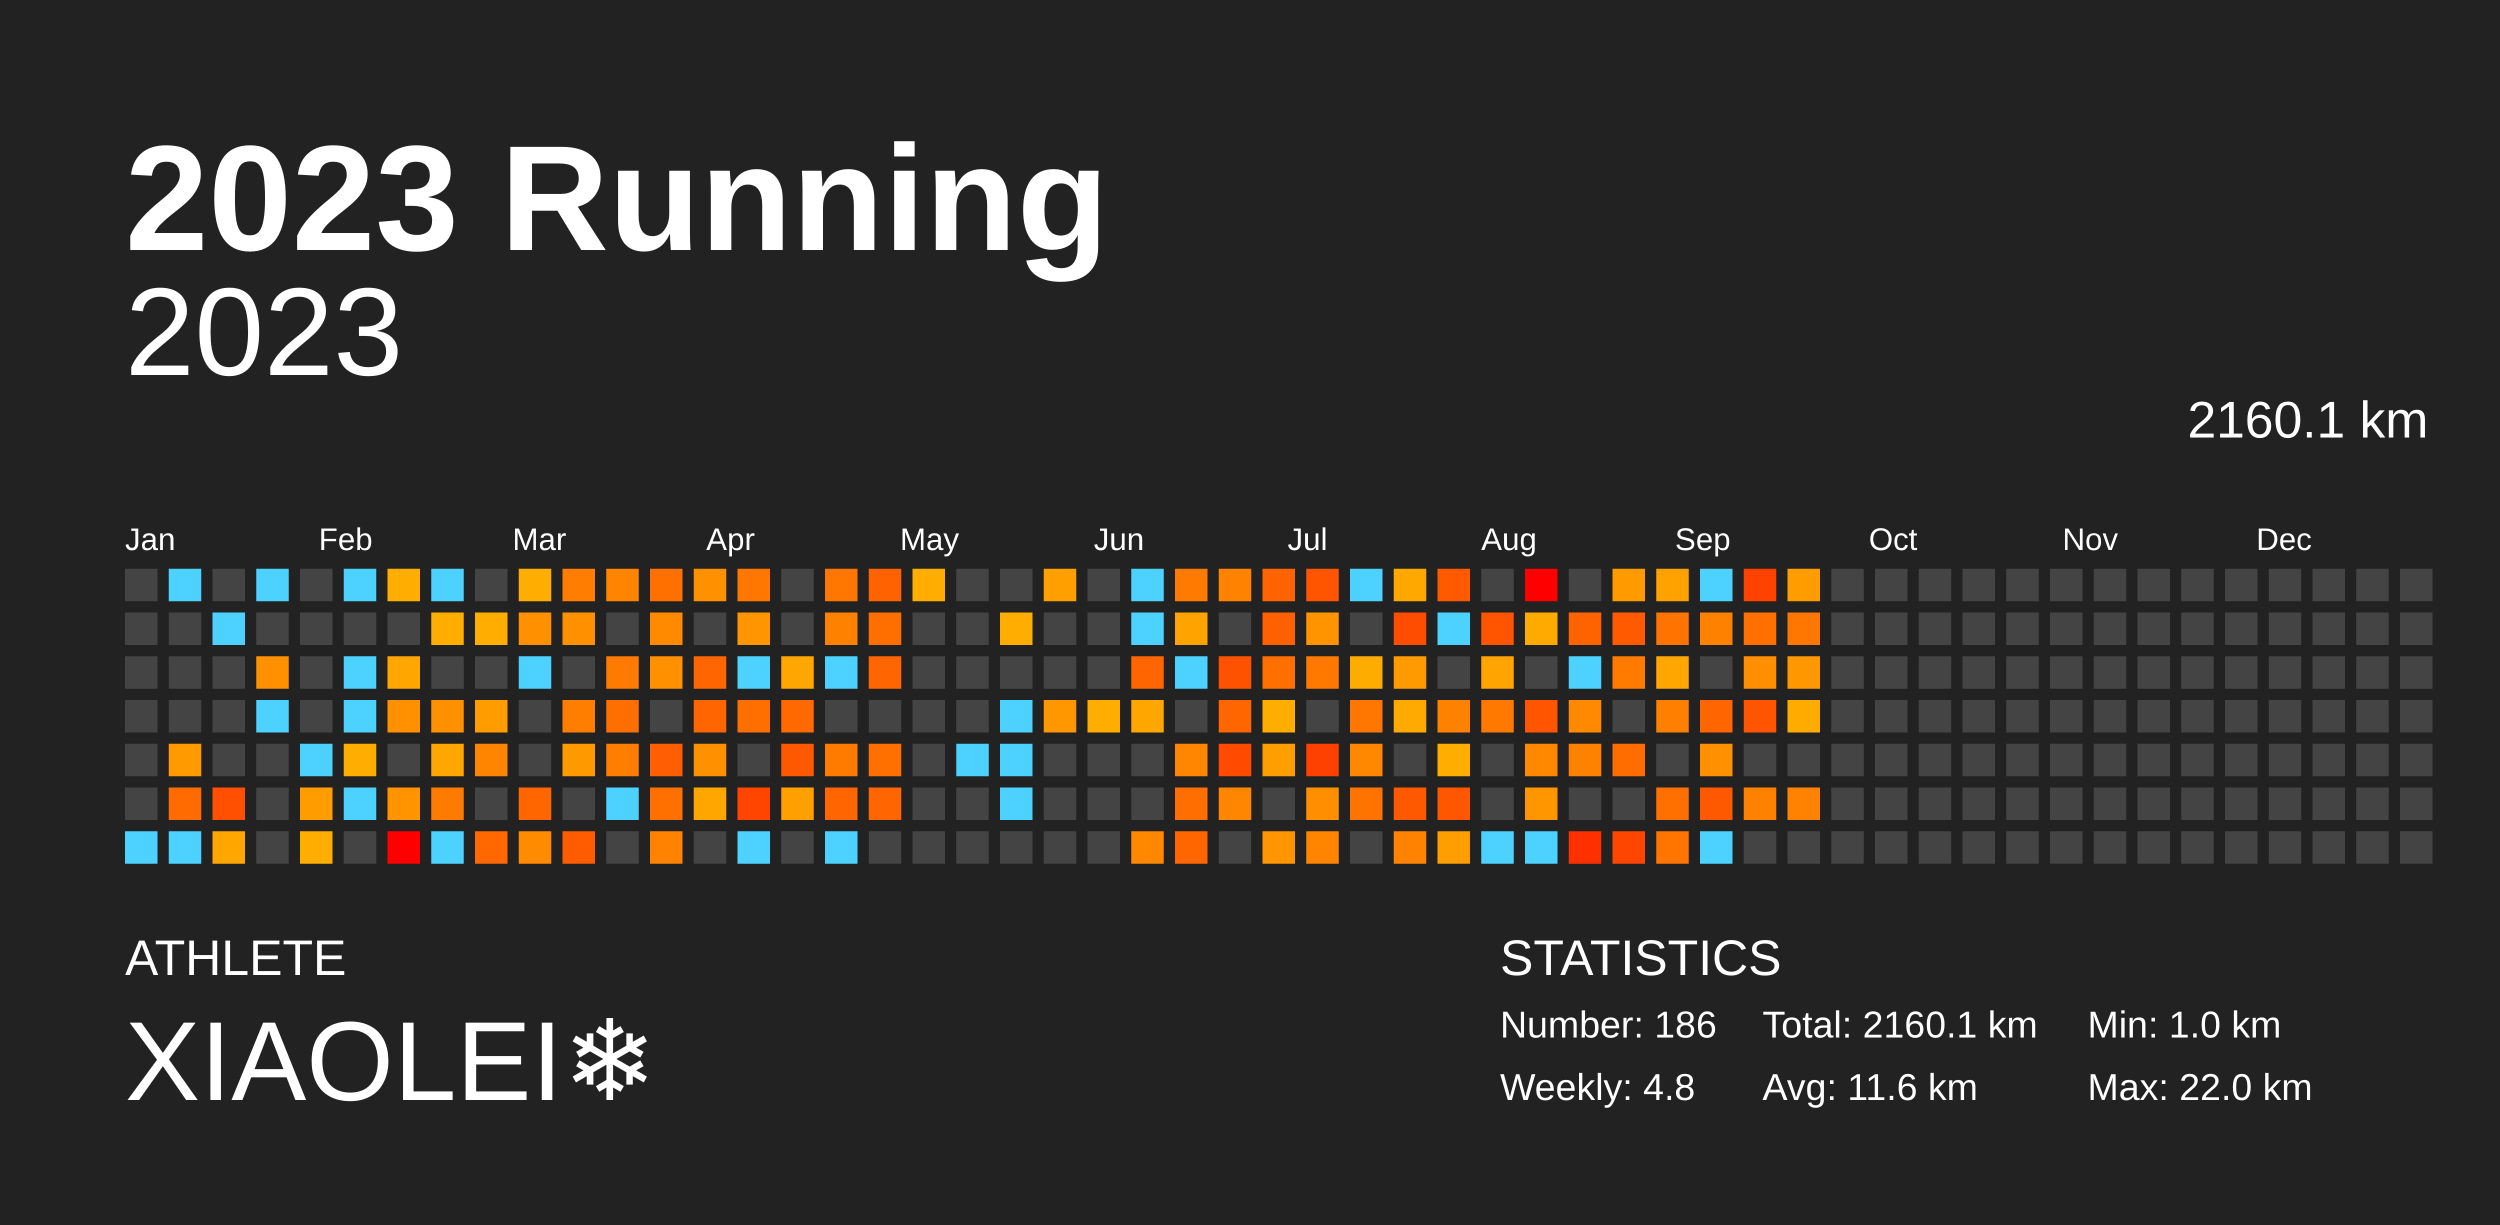
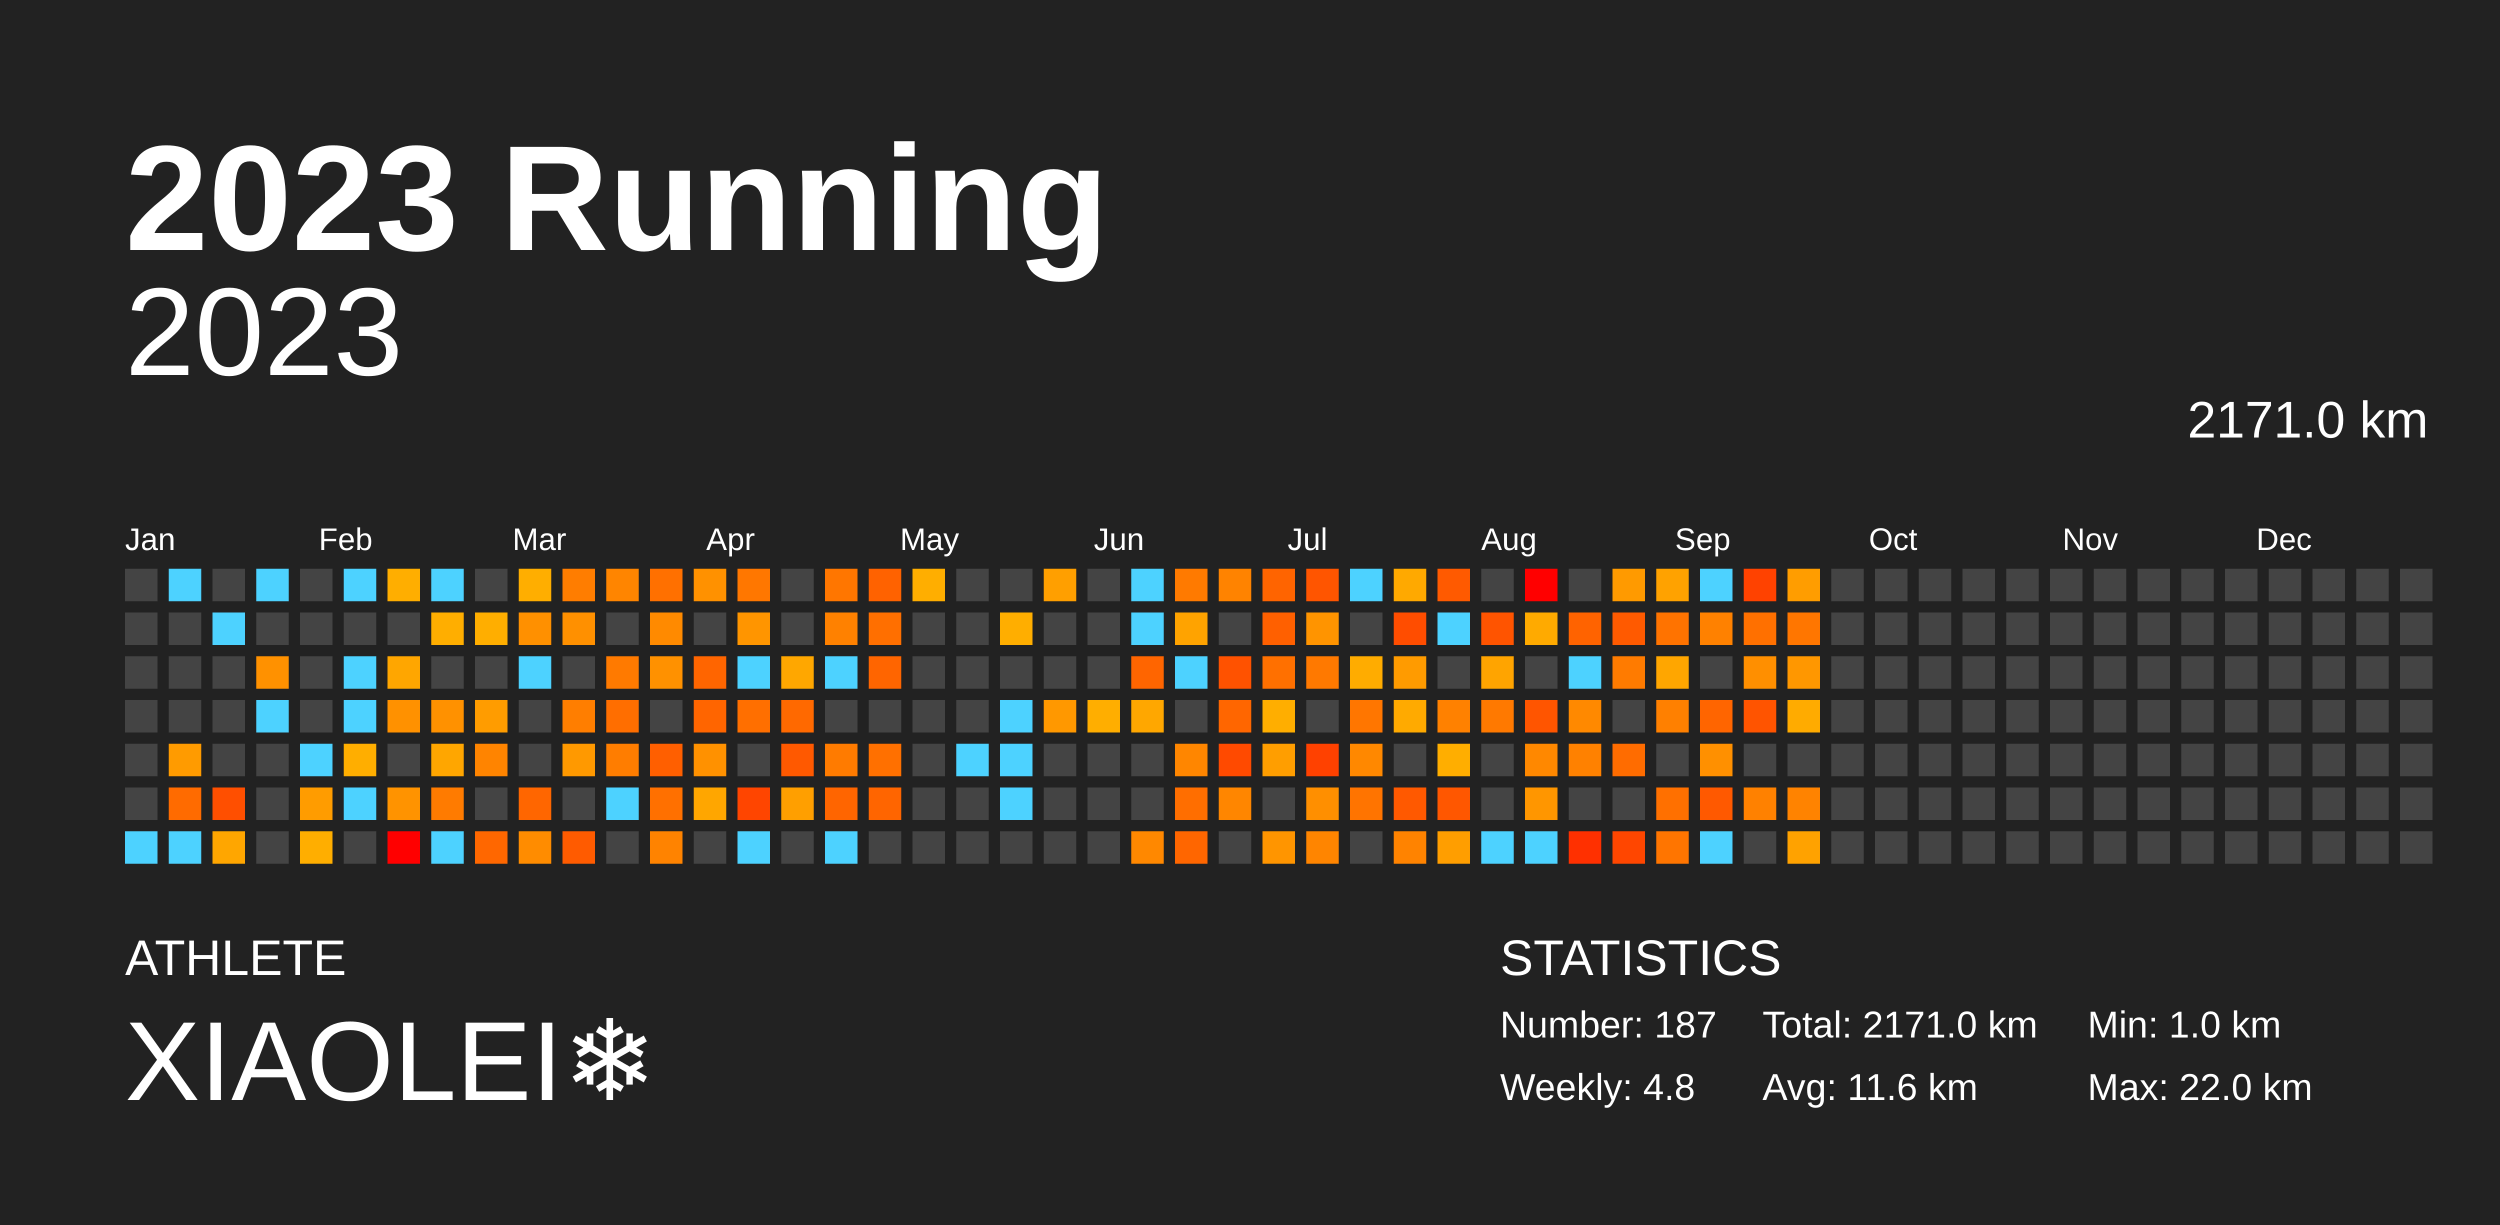
<svg xmlns="http://www.w3.org/2000/svg" baseProfile="full" height="98mm" version="1.1" viewBox="0,0,200,98" width="200mm">
  <defs />
  <rect fill="#222222" height="98" width="200" x="0" y="0" />
  <text fill="#FFFFFF" style="font-size:12px; font-family:Arial; font-weight:bold;" x="10" y="20">2023 Running</text>
  <text fill="#FFFFFF" style="font-size:4px; font-family:Arial" x="10" y="78">ATHLETE</text>
  <text fill="#FFFFFF" style="font-size:9px; font-family:Arial" x="10" y="88">XIAOLEI❄️</text>
  <text fill="#FFFFFF" style="font-size:4px; font-family:Arial" x="120" y="78">STATISTICS</text>
-   <text fill="#FFFFFF" style="font-size:3px; font-family:Arial" x="120" y="83">Number: 186</text>
+   <text fill="#FFFFFF" style="font-size:3px; font-family:Arial" x="120" y="83">Number: 187</text>
  <text fill="#FFFFFF" style="font-size:3px; font-family:Arial" x="120" y="88">Weekly: 4.8</text>
-   <text fill="#FFFFFF" style="font-size:3px; font-family:Arial" x="141" y="83">Total: 2160.1 km</text>
+   <text fill="#FFFFFF" style="font-size:3px; font-family:Arial" x="141" y="83">Total: 2171.0 km</text>
  <text fill="#FFFFFF" style="font-size:3px; font-family:Arial" x="141" y="88">Avg: 11.6 km</text>
  <text fill="#FFFFFF" style="font-size:3px; font-family:Arial" x="167" y="83">Min: 1.0 km</text>
  <text fill="#FFFFFF" style="font-size:3px; font-family:Arial" x="167" y="88">Max: 22.0 km</text>
  <text alignment-baseline="hanging" fill="#FFFFFF" style="font-size:10.0px; font-family:Arial;" x="10" y="30">2023</text>
-   <text alignment-baseline="hanging" fill="#FFFFFF" style="font-size:4.125px; font-family:Arial;" x="175" y="35">2160.1 km</text>
+   <text alignment-baseline="hanging" fill="#FFFFFF" style="font-size:4.125px; font-family:Arial;" x="175" y="35">2171.0 km</text>
  <text fill="#FFFFFF" style="font-size:2.5px; font-family:Arial" x="10.0" y="44">Jan</text>
  <text fill="#FFFFFF" style="font-size:2.5px; font-family:Arial" x="25.5" y="44">Feb</text>
  <text fill="#FFFFFF" style="font-size:2.5px; font-family:Arial" x="41.0" y="44">Mar</text>
  <text fill="#FFFFFF" style="font-size:2.5px; font-family:Arial" x="56.5" y="44">Apr</text>
  <text fill="#FFFFFF" style="font-size:2.5px; font-family:Arial" x="72.0" y="44">May</text>
  <text fill="#FFFFFF" style="font-size:2.5px; font-family:Arial" x="87.5" y="44">Jun</text>
  <text fill="#FFFFFF" style="font-size:2.5px; font-family:Arial" x="103.0" y="44">Jul</text>
  <text fill="#FFFFFF" style="font-size:2.5px; font-family:Arial" x="118.5" y="44">Aug</text>
  <text fill="#FFFFFF" style="font-size:2.5px; font-family:Arial" x="134.0" y="44">Sep</text>
  <text fill="#FFFFFF" style="font-size:2.5px; font-family:Arial" x="149.5" y="44">Oct</text>
  <text fill="#FFFFFF" style="font-size:2.5px; font-family:Arial" x="165.0" y="44">Nov</text>
  <text fill="#FFFFFF" style="font-size:2.5px; font-family:Arial" x="180.5" y="44">Dec</text>
  <rect fill="#444444" height="2.6" width="2.6" x="10.0" y="45.5" />
  <rect fill="#444444" height="2.6" width="2.6" x="10.0" y="49.0" />
  <rect fill="#444444" height="2.6" width="2.6" x="10.0" y="52.5" />
  <rect fill="#444444" height="2.6" width="2.6" x="10.0" y="56.0" />
  <rect fill="#444444" height="2.6" width="2.6" x="10.0" y="59.5" />
  <rect fill="#444444" height="2.6" width="2.6" x="10.0" y="63.0" />
  <rect fill="#4dd2ff" height="2.6" width="2.6" x="10.0" y="66.5" />
  <rect fill="#4dd2ff" height="2.6" width="2.6" x="13.5" y="45.5" />
  <rect fill="#444444" height="2.6" width="2.6" x="13.5" y="49.0" />
  <rect fill="#444444" height="2.6" width="2.6" x="13.5" y="52.5" />
  <rect fill="#444444" height="2.6" width="2.6" x="13.5" y="56.0" />
  <rect fill="#ff9b00" height="2.6" width="2.6" x="13.5" y="59.5" />
  <rect fill="#ff6b00" height="2.6" width="2.6" x="13.5" y="63.0" />
  <rect fill="#4dd2ff" height="2.6" width="2.6" x="13.5" y="66.5" />
  <rect fill="#444444" height="2.6" width="2.6" x="17.0" y="45.5" />
  <rect fill="#4dd2ff" height="2.6" width="2.6" x="17.0" y="49.0" />
  <rect fill="#444444" height="2.6" width="2.6" x="17.0" y="52.5" />
  <rect fill="#444444" height="2.6" width="2.6" x="17.0" y="56.0" />
  <rect fill="#444444" height="2.6" width="2.6" x="17.0" y="59.5" />
  <rect fill="#ff4f00" height="2.6" width="2.6" x="17.0" y="63.0" />
  <rect fill="#ffa600" height="2.6" width="2.6" x="17.0" y="66.5" />
  <rect fill="#4dd2ff" height="2.6" width="2.6" x="20.5" y="45.5" />
  <rect fill="#444444" height="2.6" width="2.6" x="20.5" y="49.0" />
  <rect fill="#ff9100" height="2.6" width="2.6" x="20.5" y="52.5" />
  <rect fill="#4dd2ff" height="2.6" width="2.6" x="20.5" y="56.0" />
  <rect fill="#444444" height="2.6" width="2.6" x="20.5" y="59.5" />
  <rect fill="#444444" height="2.6" width="2.6" x="20.5" y="63.0" />
  <rect fill="#444444" height="2.6" width="2.6" x="20.5" y="66.5" />
  <rect fill="#444444" height="2.6" width="2.6" x="24.0" y="45.5" />
  <rect fill="#444444" height="2.6" width="2.6" x="24.0" y="49.0" />
  <rect fill="#444444" height="2.6" width="2.6" x="24.0" y="52.5" />
  <rect fill="#444444" height="2.6" width="2.6" x="24.0" y="56.0" />
  <rect fill="#4dd2ff" height="2.6" width="2.6" x="24.0" y="59.5" />
  <rect fill="#ff9c00" height="2.6" width="2.6" x="24.0" y="63.0" />
  <rect fill="#ffae00" height="2.6" width="2.6" x="24.0" y="66.5" />
  <rect fill="#4dd2ff" height="2.6" width="2.6" x="27.5" y="45.5" />
  <rect fill="#444444" height="2.6" width="2.6" x="27.5" y="49.0" />
  <rect fill="#4dd2ff" height="2.6" width="2.6" x="27.5" y="52.5" />
  <rect fill="#4dd2ff" height="2.6" width="2.6" x="27.5" y="56.0" />
  <rect fill="#ffae00" height="2.6" width="2.6" x="27.5" y="59.5" />
  <rect fill="#4dd2ff" height="2.6" width="2.6" x="27.5" y="63.0" />
  <rect fill="#444444" height="2.6" width="2.6" x="27.5" y="66.5" />
  <rect fill="#ffae00" height="2.6" width="2.6" x="31.0" y="45.5" />
  <rect fill="#444444" height="2.6" width="2.6" x="31.0" y="49.0" />
  <rect fill="#ffa600" height="2.6" width="2.6" x="31.0" y="52.5" />
  <rect fill="#ff9100" height="2.6" width="2.6" x="31.0" y="56.0" />
  <rect fill="#444444" height="2.6" width="2.6" x="31.0" y="59.5" />
  <rect fill="#ff9300" height="2.6" width="2.6" x="31.0" y="63.0" />
  <rect fill="red" height="2.6" width="2.6" x="31.0" y="66.5" />
  <rect fill="#4dd2ff" height="2.6" width="2.6" x="34.5" y="45.5" />
  <rect fill="#ffae00" height="2.6" width="2.6" x="34.5" y="49.0" />
  <rect fill="#444444" height="2.6" width="2.6" x="34.5" y="52.5" />
  <rect fill="#ff9100" height="2.6" width="2.6" x="34.5" y="56.0" />
  <rect fill="#ffa600" height="2.6" width="2.6" x="34.5" y="59.5" />
  <rect fill="#ff7b00" height="2.6" width="2.6" x="34.5" y="63.0" />
  <rect fill="#4dd2ff" height="2.6" width="2.6" x="34.5" y="66.5" />
  <rect fill="#444444" height="2.6" width="2.6" x="38.0" y="45.5" />
  <rect fill="#ffae00" height="2.6" width="2.6" x="38.0" y="49.0" />
  <rect fill="#444444" height="2.6" width="2.6" x="38.0" y="52.5" />
  <rect fill="#ff9c00" height="2.6" width="2.6" x="38.0" y="56.0" />
  <rect fill="#ff8400" height="2.6" width="2.6" x="38.0" y="59.5" />
  <rect fill="#444444" height="2.6" width="2.6" x="38.0" y="63.0" />
  <rect fill="#ff6700" height="2.6" width="2.6" x="38.0" y="66.5" />
  <rect fill="#ffae00" height="2.6" width="2.6" x="41.5" y="45.5" />
  <rect fill="#ff9000" height="2.6" width="2.6" x="41.5" y="49.0" />
  <rect fill="#4dd2ff" height="2.6" width="2.6" x="41.5" y="52.5" />
  <rect fill="#444444" height="2.6" width="2.6" x="41.5" y="56.0" />
  <rect fill="#444444" height="2.6" width="2.6" x="41.5" y="59.5" />
  <rect fill="#ff6600" height="2.6" width="2.6" x="41.5" y="63.0" />
  <rect fill="#ff8c00" height="2.6" width="2.6" x="41.5" y="66.5" />
  <rect fill="#ff7d00" height="2.6" width="2.6" x="45.0" y="45.5" />
  <rect fill="#ff9000" height="2.6" width="2.6" x="45.0" y="49.0" />
  <rect fill="#444444" height="2.6" width="2.6" x="45.0" y="52.5" />
  <rect fill="#ff7e00" height="2.6" width="2.6" x="45.0" y="56.0" />
  <rect fill="#ff9900" height="2.6" width="2.6" x="45.0" y="59.5" />
  <rect fill="#444444" height="2.6" width="2.6" x="45.0" y="63.0" />
  <rect fill="#ff5b00" height="2.6" width="2.6" x="45.0" y="66.5" />
  <rect fill="#ff8500" height="2.6" width="2.6" x="48.5" y="45.5" />
  <rect fill="#444444" height="2.6" width="2.6" x="48.5" y="49.0" />
  <rect fill="#ff7a00" height="2.6" width="2.6" x="48.5" y="52.5" />
  <rect fill="#ff6e00" height="2.6" width="2.6" x="48.5" y="56.0" />
  <rect fill="#ff7d00" height="2.6" width="2.6" x="48.5" y="59.5" />
  <rect fill="#4dd2ff" height="2.6" width="2.6" x="48.5" y="63.0" />
  <rect fill="#444444" height="2.6" width="2.6" x="48.5" y="66.5" />
  <rect fill="#ff7000" height="2.6" width="2.6" x="52.0" y="45.5" />
  <rect fill="#ff8a00" height="2.6" width="2.6" x="52.0" y="49.0" />
  <rect fill="#ff9100" height="2.6" width="2.6" x="52.0" y="52.5" />
  <rect fill="#444444" height="2.6" width="2.6" x="52.0" y="56.0" />
  <rect fill="#ff5f00" height="2.6" width="2.6" x="52.0" y="59.5" />
  <rect fill="#ff7000" height="2.6" width="2.6" x="52.0" y="63.0" />
  <rect fill="#ff8300" height="2.6" width="2.6" x="52.0" y="66.5" />
  <rect fill="#ff9100" height="2.6" width="2.6" x="55.5" y="45.5" />
  <rect fill="#444444" height="2.6" width="2.6" x="55.5" y="49.0" />
  <rect fill="#ff6500" height="2.6" width="2.6" x="55.5" y="52.5" />
  <rect fill="#ff6500" height="2.6" width="2.6" x="55.5" y="56.0" />
  <rect fill="#ff9100" height="2.6" width="2.6" x="55.5" y="59.5" />
  <rect fill="#ffa600" height="2.6" width="2.6" x="55.5" y="63.0" />
  <rect fill="#444444" height="2.6" width="2.6" x="55.5" y="66.5" />
  <rect fill="#ff7700" height="2.6" width="2.6" x="59.0" y="45.5" />
  <rect fill="#ff9500" height="2.6" width="2.6" x="59.0" y="49.0" />
  <rect fill="#4dd2ff" height="2.6" width="2.6" x="59.0" y="52.5" />
  <rect fill="#ff6f00" height="2.6" width="2.6" x="59.0" y="56.0" />
  <rect fill="#444444" height="2.6" width="2.6" x="59.0" y="59.5" />
  <rect fill="#ff4500" height="2.6" width="2.6" x="59.0" y="63.0" />
  <rect fill="#4dd2ff" height="2.6" width="2.6" x="59.0" y="66.5" />
  <rect fill="#444444" height="2.6" width="2.6" x="62.5" y="45.5" />
  <rect fill="#444444" height="2.6" width="2.6" x="62.5" y="49.0" />
  <rect fill="#ffa700" height="2.6" width="2.6" x="62.5" y="52.5" />
  <rect fill="#ff6900" height="2.6" width="2.6" x="62.5" y="56.0" />
  <rect fill="#ff5900" height="2.6" width="2.6" x="62.5" y="59.5" />
  <rect fill="#ff9f00" height="2.6" width="2.6" x="62.5" y="63.0" />
  <rect fill="#444444" height="2.6" width="2.6" x="62.5" y="66.5" />
  <rect fill="#ff7600" height="2.6" width="2.6" x="66.0" y="45.5" />
  <rect fill="#ff8100" height="2.6" width="2.6" x="66.0" y="49.0" />
  <rect fill="#4dd2ff" height="2.6" width="2.6" x="66.0" y="52.5" />
  <rect fill="#444444" height="2.6" width="2.6" x="66.0" y="56.0" />
  <rect fill="#ff7b00" height="2.6" width="2.6" x="66.0" y="59.5" />
  <rect fill="#ff6500" height="2.6" width="2.6" x="66.0" y="63.0" />
  <rect fill="#4dd2ff" height="2.6" width="2.6" x="66.0" y="66.5" />
  <rect fill="#ff6200" height="2.6" width="2.6" x="69.5" y="45.5" />
  <rect fill="#ff6f00" height="2.6" width="2.6" x="69.5" y="49.0" />
  <rect fill="#ff6500" height="2.6" width="2.6" x="69.5" y="52.5" />
  <rect fill="#444444" height="2.6" width="2.6" x="69.5" y="56.0" />
  <rect fill="#ff7000" height="2.6" width="2.6" x="69.5" y="59.5" />
  <rect fill="#ff6500" height="2.6" width="2.6" x="69.5" y="63.0" />
  <rect fill="#444444" height="2.6" width="2.6" x="69.5" y="66.5" />
  <rect fill="#ffae00" height="2.6" width="2.6" x="73.0" y="45.5" />
  <rect fill="#444444" height="2.6" width="2.6" x="73.0" y="49.0" />
  <rect fill="#444444" height="2.6" width="2.6" x="73.0" y="52.5" />
  <rect fill="#444444" height="2.6" width="2.6" x="73.0" y="56.0" />
  <rect fill="#444444" height="2.6" width="2.6" x="73.0" y="59.5" />
  <rect fill="#444444" height="2.6" width="2.6" x="73.0" y="63.0" />
  <rect fill="#444444" height="2.6" width="2.6" x="73.0" y="66.5" />
  <rect fill="#444444" height="2.6" width="2.6" x="76.5" y="45.5" />
  <rect fill="#444444" height="2.6" width="2.6" x="76.5" y="49.0" />
  <rect fill="#444444" height="2.6" width="2.6" x="76.5" y="52.5" />
  <rect fill="#444444" height="2.6" width="2.6" x="76.5" y="56.0" />
  <rect fill="#4dd2ff" height="2.6" width="2.6" x="76.5" y="59.5" />
  <rect fill="#444444" height="2.6" width="2.6" x="76.5" y="63.0" />
  <rect fill="#444444" height="2.6" width="2.6" x="76.5" y="66.5" />
  <rect fill="#444444" height="2.6" width="2.6" x="80.0" y="45.5" />
  <rect fill="#ffae00" height="2.6" width="2.6" x="80.0" y="49.0" />
  <rect fill="#444444" height="2.6" width="2.6" x="80.0" y="52.5" />
  <rect fill="#4dd2ff" height="2.6" width="2.6" x="80.0" y="56.0" />
  <rect fill="#4dd2ff" height="2.6" width="2.6" x="80.0" y="59.5" />
  <rect fill="#4dd2ff" height="2.6" width="2.6" x="80.0" y="63.0" />
  <rect fill="#444444" height="2.6" width="2.6" x="80.0" y="66.5" />
  <rect fill="#ff9f00" height="2.6" width="2.6" x="83.5" y="45.5" />
  <rect fill="#444444" height="2.6" width="2.6" x="83.5" y="49.0" />
  <rect fill="#444444" height="2.6" width="2.6" x="83.5" y="52.5" />
  <rect fill="#ff9800" height="2.6" width="2.6" x="83.5" y="56.0" />
  <rect fill="#444444" height="2.6" width="2.6" x="83.5" y="59.5" />
  <rect fill="#444444" height="2.6" width="2.6" x="83.5" y="63.0" />
  <rect fill="#444444" height="2.6" width="2.6" x="83.5" y="66.5" />
  <rect fill="#444444" height="2.6" width="2.6" x="87.0" y="45.5" />
  <rect fill="#444444" height="2.6" width="2.6" x="87.0" y="49.0" />
  <rect fill="#444444" height="2.6" width="2.6" x="87.0" y="52.5" />
  <rect fill="#ffae00" height="2.6" width="2.6" x="87.0" y="56.0" />
  <rect fill="#444444" height="2.6" width="2.6" x="87.0" y="59.5" />
  <rect fill="#444444" height="2.6" width="2.6" x="87.0" y="63.0" />
  <rect fill="#444444" height="2.6" width="2.6" x="87.0" y="66.5" />
  <rect fill="#4dd2ff" height="2.6" width="2.6" x="90.5" y="45.5" />
  <rect fill="#4dd2ff" height="2.6" width="2.6" x="90.5" y="49.0" />
  <rect fill="#ff6500" height="2.6" width="2.6" x="90.5" y="52.5" />
  <rect fill="#ffa700" height="2.6" width="2.6" x="90.5" y="56.0" />
  <rect fill="#444444" height="2.6" width="2.6" x="90.5" y="59.5" />
  <rect fill="#444444" height="2.6" width="2.6" x="90.5" y="63.0" />
  <rect fill="#ff8800" height="2.6" width="2.6" x="90.5" y="66.5" />
  <rect fill="#ff7a00" height="2.6" width="2.6" x="94.0" y="45.5" />
  <rect fill="#ffa300" height="2.6" width="2.6" x="94.0" y="49.0" />
  <rect fill="#4dd2ff" height="2.6" width="2.6" x="94.0" y="52.5" />
  <rect fill="#444444" height="2.6" width="2.6" x="94.0" y="56.0" />
  <rect fill="#ff8600" height="2.6" width="2.6" x="94.0" y="59.5" />
  <rect fill="#ff6e00" height="2.6" width="2.6" x="94.0" y="63.0" />
  <rect fill="#ff6600" height="2.6" width="2.6" x="94.0" y="66.5" />
  <rect fill="#ff8300" height="2.6" width="2.6" x="97.5" y="45.5" />
  <rect fill="#444444" height="2.6" width="2.6" x="97.5" y="49.0" />
  <rect fill="#ff5200" height="2.6" width="2.6" x="97.5" y="52.5" />
  <rect fill="#ff6600" height="2.6" width="2.6" x="97.5" y="56.0" />
  <rect fill="#ff4a00" height="2.6" width="2.6" x="97.5" y="59.5" />
  <rect fill="#ff8600" height="2.6" width="2.6" x="97.5" y="63.0" />
  <rect fill="#444444" height="2.6" width="2.6" x="97.5" y="66.5" />
  <rect fill="#ff6400" height="2.6" width="2.6" x="101.0" y="45.5" />
  <rect fill="#ff6000" height="2.6" width="2.6" x="101.0" y="49.0" />
  <rect fill="#ff7000" height="2.6" width="2.6" x="101.0" y="52.5" />
  <rect fill="#ffae00" height="2.6" width="2.6" x="101.0" y="56.0" />
  <rect fill="#ff9e00" height="2.6" width="2.6" x="101.0" y="59.5" />
  <rect fill="#444444" height="2.6" width="2.6" x="101.0" y="63.0" />
  <rect fill="#ff9500" height="2.6" width="2.6" x="101.0" y="66.5" />
  <rect fill="#ff5500" height="2.6" width="2.6" x="104.5" y="45.5" />
  <rect fill="#ff9400" height="2.6" width="2.6" x="104.5" y="49.0" />
  <rect fill="#ff7900" height="2.6" width="2.6" x="104.5" y="52.5" />
  <rect fill="#444444" height="2.6" width="2.6" x="104.5" y="56.0" />
  <rect fill="#ff4100" height="2.6" width="2.6" x="104.5" y="59.5" />
  <rect fill="#ff8f00" height="2.6" width="2.6" x="104.5" y="63.0" />
  <rect fill="#ff8500" height="2.6" width="2.6" x="104.5" y="66.5" />
  <rect fill="#4dd2ff" height="2.6" width="2.6" x="108.0" y="45.5" />
  <rect fill="#444444" height="2.6" width="2.6" x="108.0" y="49.0" />
  <rect fill="#ffac00" height="2.6" width="2.6" x="108.0" y="52.5" />
  <rect fill="#ff7600" height="2.6" width="2.6" x="108.0" y="56.0" />
  <rect fill="#ff8800" height="2.6" width="2.6" x="108.0" y="59.5" />
  <rect fill="#ff7400" height="2.6" width="2.6" x="108.0" y="63.0" />
  <rect fill="#444444" height="2.6" width="2.6" x="108.0" y="66.5" />
  <rect fill="#ffa900" height="2.6" width="2.6" x="111.5" y="45.5" />
  <rect fill="#ff4d00" height="2.6" width="2.6" x="111.5" y="49.0" />
  <rect fill="#ff9b00" height="2.6" width="2.6" x="111.5" y="52.5" />
  <rect fill="#ffaa00" height="2.6" width="2.6" x="111.5" y="56.0" />
  <rect fill="#444444" height="2.6" width="2.6" x="111.5" y="59.5" />
  <rect fill="#ff5900" height="2.6" width="2.6" x="111.5" y="63.0" />
  <rect fill="#ff8300" height="2.6" width="2.6" x="111.5" y="66.5" />
  <rect fill="#ff5a00" height="2.6" width="2.6" x="115.0" y="45.5" />
  <rect fill="#4dd2ff" height="2.6" width="2.6" x="115.0" y="49.0" />
  <rect fill="#444444" height="2.6" width="2.6" x="115.0" y="52.5" />
  <rect fill="#ff8100" height="2.6" width="2.6" x="115.0" y="56.0" />
  <rect fill="#ffae00" height="2.6" width="2.6" x="115.0" y="59.5" />
  <rect fill="#ff5700" height="2.6" width="2.6" x="115.0" y="63.0" />
  <rect fill="#ff9e00" height="2.6" width="2.6" x="115.0" y="66.5" />
  <rect fill="#444444" height="2.6" width="2.6" x="118.5" y="45.5" />
  <rect fill="#ff5400" height="2.6" width="2.6" x="118.5" y="49.0" />
  <rect fill="#ffa400" height="2.6" width="2.6" x="118.5" y="52.5" />
  <rect fill="#ff7900" height="2.6" width="2.6" x="118.5" y="56.0" />
  <rect fill="#444444" height="2.6" width="2.6" x="118.5" y="59.5" />
  <rect fill="#444444" height="2.6" width="2.6" x="118.5" y="63.0" />
  <rect fill="#4dd2ff" height="2.6" width="2.6" x="118.5" y="66.5" />
  <rect fill="red" height="2.6" width="2.6" x="122.0" y="45.5" />
  <rect fill="#ffaa00" height="2.6" width="2.6" x="122.0" y="49.0" />
  <rect fill="#444444" height="2.6" width="2.6" x="122.0" y="52.5" />
  <rect fill="#ff5500" height="2.6" width="2.6" x="122.0" y="56.0" />
  <rect fill="#ff8800" height="2.6" width="2.6" x="122.0" y="59.5" />
  <rect fill="#ff9600" height="2.6" width="2.6" x="122.0" y="63.0" />
  <rect fill="#4dd2ff" height="2.6" width="2.6" x="122.0" y="66.5" />
  <rect fill="#444444" height="2.6" width="2.6" x="125.5" y="45.5" />
  <rect fill="#ff6300" height="2.6" width="2.6" x="125.5" y="49.0" />
  <rect fill="#4dd2ff" height="2.6" width="2.6" x="125.5" y="52.5" />
  <rect fill="#ff8900" height="2.6" width="2.6" x="125.5" y="56.0" />
  <rect fill="#ff8100" height="2.6" width="2.6" x="125.5" y="59.5" />
  <rect fill="#444444" height="2.6" width="2.6" x="125.5" y="63.0" />
  <rect fill="#ff3000" height="2.6" width="2.6" x="125.5" y="66.5" />
  <rect fill="#ff9a00" height="2.6" width="2.6" x="129.0" y="45.5" />
  <rect fill="#ff5a00" height="2.6" width="2.6" x="129.0" y="49.0" />
  <rect fill="#ff7b00" height="2.6" width="2.6" x="129.0" y="52.5" />
  <rect fill="#444444" height="2.6" width="2.6" x="129.0" y="56.0" />
  <rect fill="#ff6c00" height="2.6" width="2.6" x="129.0" y="59.5" />
  <rect fill="#444444" height="2.6" width="2.6" x="129.0" y="63.0" />
  <rect fill="#ff4600" height="2.6" width="2.6" x="129.0" y="66.5" />
  <rect fill="#ffa200" height="2.6" width="2.6" x="132.5" y="45.5" />
  <rect fill="#ff7300" height="2.6" width="2.6" x="132.5" y="49.0" />
  <rect fill="#ffa600" height="2.6" width="2.6" x="132.5" y="52.5" />
  <rect fill="#ff8000" height="2.6" width="2.6" x="132.5" y="56.0" />
  <rect fill="#444444" height="2.6" width="2.6" x="132.5" y="59.5" />
  <rect fill="#ff7000" height="2.6" width="2.6" x="132.5" y="63.0" />
  <rect fill="#ff7500" height="2.6" width="2.6" x="132.5" y="66.5" />
  <rect fill="#4dd2ff" height="2.6" width="2.6" x="136.0" y="45.5" />
  <rect fill="#ff8100" height="2.6" width="2.6" x="136.0" y="49.0" />
  <rect fill="#444444" height="2.6" width="2.6" x="136.0" y="52.5" />
  <rect fill="#ff6500" height="2.6" width="2.6" x="136.0" y="56.0" />
  <rect fill="#ff9000" height="2.6" width="2.6" x="136.0" y="59.5" />
  <rect fill="#ff5900" height="2.6" width="2.6" x="136.0" y="63.0" />
  <rect fill="#4dd2ff" height="2.6" width="2.6" x="136.0" y="66.5" />
  <rect fill="#ff4200" height="2.6" width="2.6" x="139.5" y="45.5" />
  <rect fill="#ff7000" height="2.6" width="2.6" x="139.5" y="49.0" />
  <rect fill="#ff8f00" height="2.6" width="2.6" x="139.5" y="52.5" />
  <rect fill="#ff5400" height="2.6" width="2.6" x="139.5" y="56.0" />
  <rect fill="#444444" height="2.6" width="2.6" x="139.5" y="59.5" />
  <rect fill="#ff8100" height="2.6" width="2.6" x="139.5" y="63.0" />
  <rect fill="#444444" height="2.6" width="2.6" x="139.5" y="66.5" />
  <rect fill="#ff9d00" height="2.6" width="2.6" x="143.0" y="45.5" />
  <rect fill="#ff7600" height="2.6" width="2.6" x="143.0" y="49.0" />
  <rect fill="#ff9700" height="2.6" width="2.6" x="143.0" y="52.5" />
  <rect fill="#ffab00" height="2.6" width="2.6" x="143.0" y="56.0" />
  <rect fill="#444444" height="2.6" width="2.6" x="143.0" y="59.5" />
  <rect fill="#ff8300" height="2.6" width="2.6" x="143.0" y="63.0" />
-   <rect fill="#444444" height="2.6" width="2.6" x="143.0" y="66.5" />
+   <rect fill="#ffa200" height="2.6" width="2.6" x="143.0" y="66.5" />
  <rect fill="#444444" height="2.6" width="2.6" x="146.5" y="45.5" />
  <rect fill="#444444" height="2.6" width="2.6" x="146.5" y="49.0" />
  <rect fill="#444444" height="2.6" width="2.6" x="146.5" y="52.5" />
  <rect fill="#444444" height="2.6" width="2.6" x="146.5" y="56.0" />
  <rect fill="#444444" height="2.6" width="2.6" x="146.5" y="59.5" />
  <rect fill="#444444" height="2.6" width="2.6" x="146.5" y="63.0" />
  <rect fill="#444444" height="2.6" width="2.6" x="146.5" y="66.5" />
  <rect fill="#444444" height="2.6" width="2.6" x="150.0" y="45.5" />
  <rect fill="#444444" height="2.6" width="2.6" x="150.0" y="49.0" />
  <rect fill="#444444" height="2.6" width="2.6" x="150.0" y="52.5" />
  <rect fill="#444444" height="2.6" width="2.6" x="150.0" y="56.0" />
  <rect fill="#444444" height="2.6" width="2.6" x="150.0" y="59.5" />
  <rect fill="#444444" height="2.6" width="2.6" x="150.0" y="63.0" />
  <rect fill="#444444" height="2.6" width="2.6" x="150.0" y="66.5" />
  <rect fill="#444444" height="2.6" width="2.6" x="153.5" y="45.5" />
  <rect fill="#444444" height="2.6" width="2.6" x="153.5" y="49.0" />
  <rect fill="#444444" height="2.6" width="2.6" x="153.5" y="52.5" />
  <rect fill="#444444" height="2.6" width="2.6" x="153.5" y="56.0" />
  <rect fill="#444444" height="2.6" width="2.6" x="153.5" y="59.5" />
  <rect fill="#444444" height="2.6" width="2.6" x="153.5" y="63.0" />
  <rect fill="#444444" height="2.6" width="2.6" x="153.5" y="66.5" />
  <rect fill="#444444" height="2.6" width="2.6" x="157.0" y="45.5" />
  <rect fill="#444444" height="2.6" width="2.6" x="157.0" y="49.0" />
  <rect fill="#444444" height="2.6" width="2.6" x="157.0" y="52.5" />
  <rect fill="#444444" height="2.6" width="2.6" x="157.0" y="56.0" />
  <rect fill="#444444" height="2.6" width="2.6" x="157.0" y="59.5" />
  <rect fill="#444444" height="2.6" width="2.6" x="157.0" y="63.0" />
  <rect fill="#444444" height="2.6" width="2.6" x="157.0" y="66.5" />
  <rect fill="#444444" height="2.6" width="2.6" x="160.5" y="45.5" />
  <rect fill="#444444" height="2.6" width="2.6" x="160.5" y="49.0" />
  <rect fill="#444444" height="2.6" width="2.6" x="160.5" y="52.5" />
  <rect fill="#444444" height="2.6" width="2.6" x="160.5" y="56.0" />
  <rect fill="#444444" height="2.6" width="2.6" x="160.5" y="59.5" />
  <rect fill="#444444" height="2.6" width="2.6" x="160.5" y="63.0" />
  <rect fill="#444444" height="2.6" width="2.6" x="160.5" y="66.5" />
  <rect fill="#444444" height="2.6" width="2.6" x="164.0" y="45.5" />
  <rect fill="#444444" height="2.6" width="2.6" x="164.0" y="49.0" />
  <rect fill="#444444" height="2.6" width="2.6" x="164.0" y="52.5" />
  <rect fill="#444444" height="2.6" width="2.6" x="164.0" y="56.0" />
  <rect fill="#444444" height="2.6" width="2.6" x="164.0" y="59.5" />
  <rect fill="#444444" height="2.6" width="2.6" x="164.0" y="63.0" />
  <rect fill="#444444" height="2.6" width="2.6" x="164.0" y="66.5" />
  <rect fill="#444444" height="2.6" width="2.6" x="167.5" y="45.5" />
  <rect fill="#444444" height="2.6" width="2.6" x="167.5" y="49.0" />
  <rect fill="#444444" height="2.6" width="2.6" x="167.5" y="52.5" />
  <rect fill="#444444" height="2.6" width="2.6" x="167.5" y="56.0" />
  <rect fill="#444444" height="2.6" width="2.6" x="167.5" y="59.5" />
  <rect fill="#444444" height="2.6" width="2.6" x="167.5" y="63.0" />
  <rect fill="#444444" height="2.6" width="2.6" x="167.5" y="66.5" />
  <rect fill="#444444" height="2.6" width="2.6" x="171.0" y="45.5" />
  <rect fill="#444444" height="2.6" width="2.6" x="171.0" y="49.0" />
  <rect fill="#444444" height="2.6" width="2.6" x="171.0" y="52.5" />
  <rect fill="#444444" height="2.6" width="2.6" x="171.0" y="56.0" />
  <rect fill="#444444" height="2.6" width="2.6" x="171.0" y="59.5" />
  <rect fill="#444444" height="2.6" width="2.6" x="171.0" y="63.0" />
  <rect fill="#444444" height="2.6" width="2.6" x="171.0" y="66.5" />
  <rect fill="#444444" height="2.6" width="2.6" x="174.5" y="45.5" />
  <rect fill="#444444" height="2.6" width="2.6" x="174.5" y="49.0" />
  <rect fill="#444444" height="2.6" width="2.6" x="174.5" y="52.5" />
  <rect fill="#444444" height="2.6" width="2.6" x="174.5" y="56.0" />
  <rect fill="#444444" height="2.6" width="2.6" x="174.5" y="59.5" />
  <rect fill="#444444" height="2.6" width="2.6" x="174.5" y="63.0" />
  <rect fill="#444444" height="2.6" width="2.6" x="174.5" y="66.5" />
  <rect fill="#444444" height="2.6" width="2.6" x="178.0" y="45.5" />
  <rect fill="#444444" height="2.6" width="2.6" x="178.0" y="49.0" />
  <rect fill="#444444" height="2.6" width="2.6" x="178.0" y="52.5" />
  <rect fill="#444444" height="2.6" width="2.6" x="178.0" y="56.0" />
  <rect fill="#444444" height="2.6" width="2.6" x="178.0" y="59.5" />
  <rect fill="#444444" height="2.6" width="2.6" x="178.0" y="63.0" />
  <rect fill="#444444" height="2.6" width="2.6" x="178.0" y="66.5" />
  <rect fill="#444444" height="2.6" width="2.6" x="181.5" y="45.5" />
  <rect fill="#444444" height="2.6" width="2.6" x="181.5" y="49.0" />
  <rect fill="#444444" height="2.6" width="2.6" x="181.5" y="52.5" />
  <rect fill="#444444" height="2.6" width="2.6" x="181.5" y="56.0" />
  <rect fill="#444444" height="2.6" width="2.6" x="181.5" y="59.5" />
  <rect fill="#444444" height="2.6" width="2.6" x="181.5" y="63.0" />
  <rect fill="#444444" height="2.6" width="2.6" x="181.5" y="66.5" />
  <rect fill="#444444" height="2.6" width="2.6" x="185.0" y="45.5" />
  <rect fill="#444444" height="2.6" width="2.6" x="185.0" y="49.0" />
  <rect fill="#444444" height="2.6" width="2.6" x="185.0" y="52.5" />
  <rect fill="#444444" height="2.6" width="2.6" x="185.0" y="56.0" />
  <rect fill="#444444" height="2.6" width="2.6" x="185.0" y="59.5" />
  <rect fill="#444444" height="2.6" width="2.6" x="185.0" y="63.0" />
  <rect fill="#444444" height="2.6" width="2.6" x="185.0" y="66.5" />
  <rect fill="#444444" height="2.6" width="2.6" x="188.5" y="45.5" />
  <rect fill="#444444" height="2.6" width="2.6" x="188.5" y="49.0" />
  <rect fill="#444444" height="2.6" width="2.6" x="188.5" y="52.5" />
  <rect fill="#444444" height="2.6" width="2.6" x="188.5" y="56.0" />
  <rect fill="#444444" height="2.6" width="2.6" x="188.5" y="59.5" />
  <rect fill="#444444" height="2.6" width="2.6" x="188.5" y="63.0" />
  <rect fill="#444444" height="2.6" width="2.6" x="188.5" y="66.5" />
  <rect fill="#444444" height="2.6" width="2.6" x="192.0" y="45.5" />
  <rect fill="#444444" height="2.6" width="2.6" x="192.0" y="49.0" />
  <rect fill="#444444" height="2.6" width="2.6" x="192.0" y="52.5" />
  <rect fill="#444444" height="2.6" width="2.6" x="192.0" y="56.0" />
  <rect fill="#444444" height="2.6" width="2.6" x="192.0" y="59.5" />
  <rect fill="#444444" height="2.6" width="2.6" x="192.0" y="63.0" />
  <rect fill="#444444" height="2.6" width="2.6" x="192.0" y="66.5" />
</svg>
